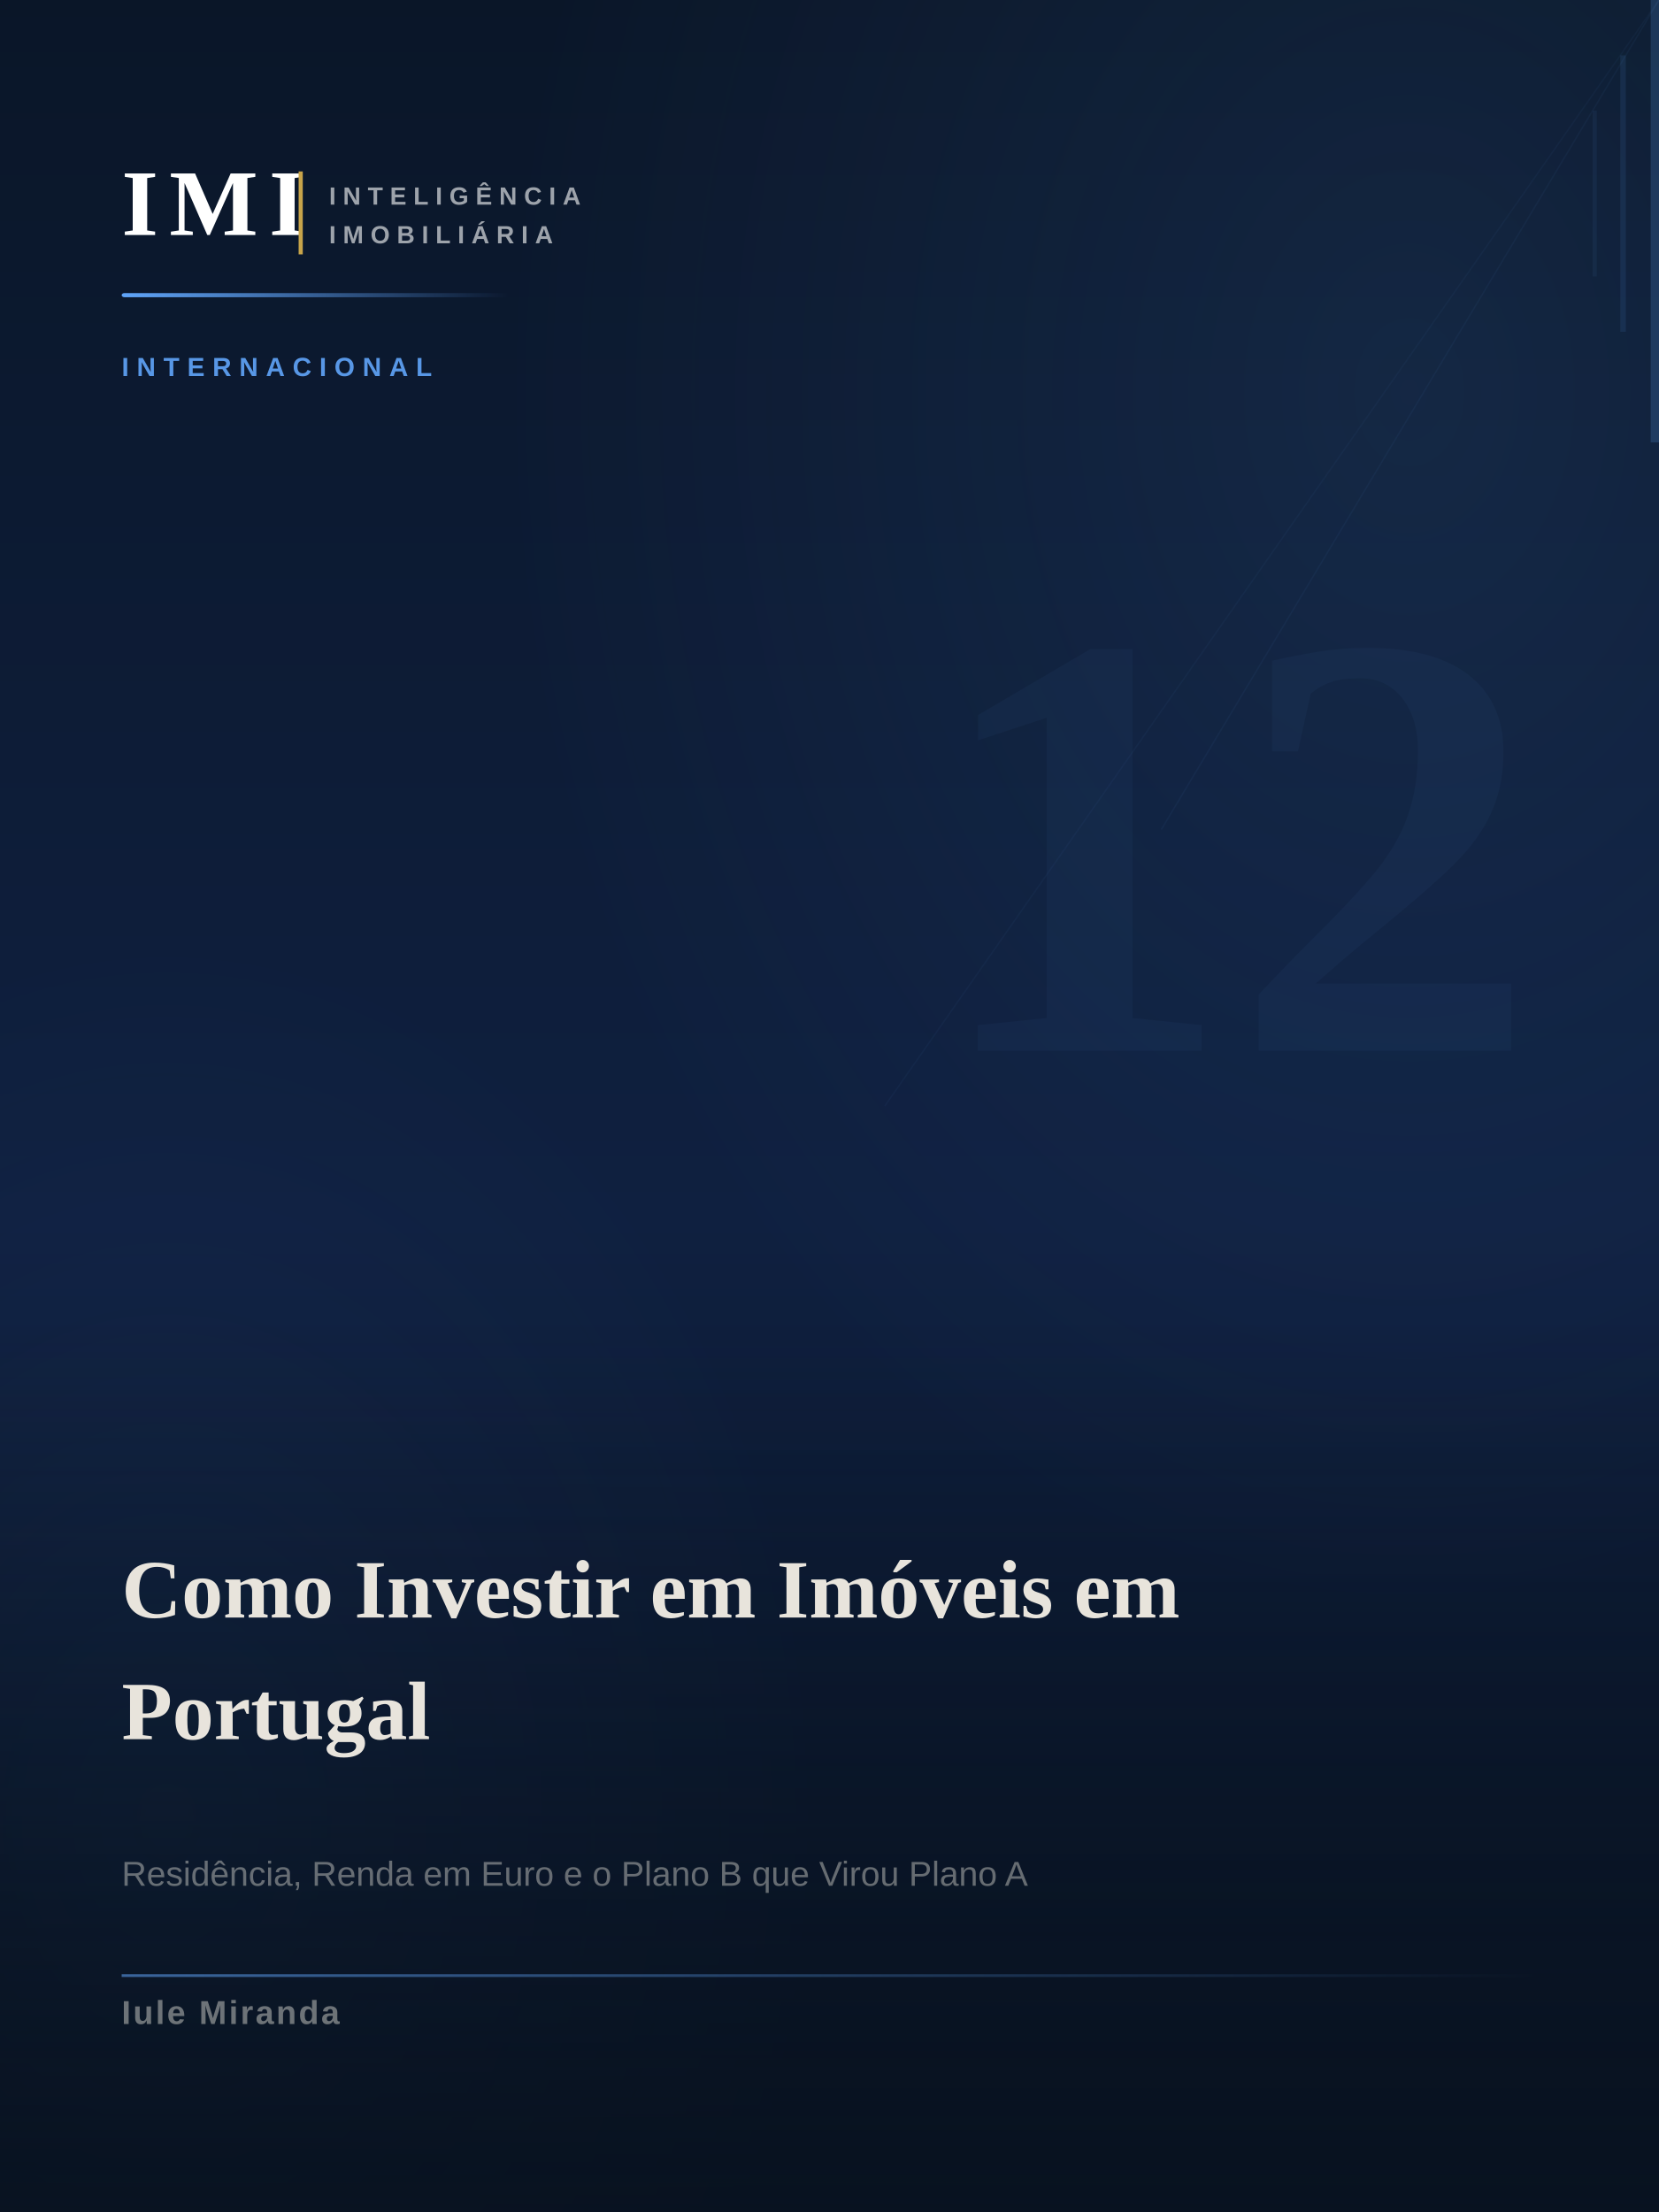
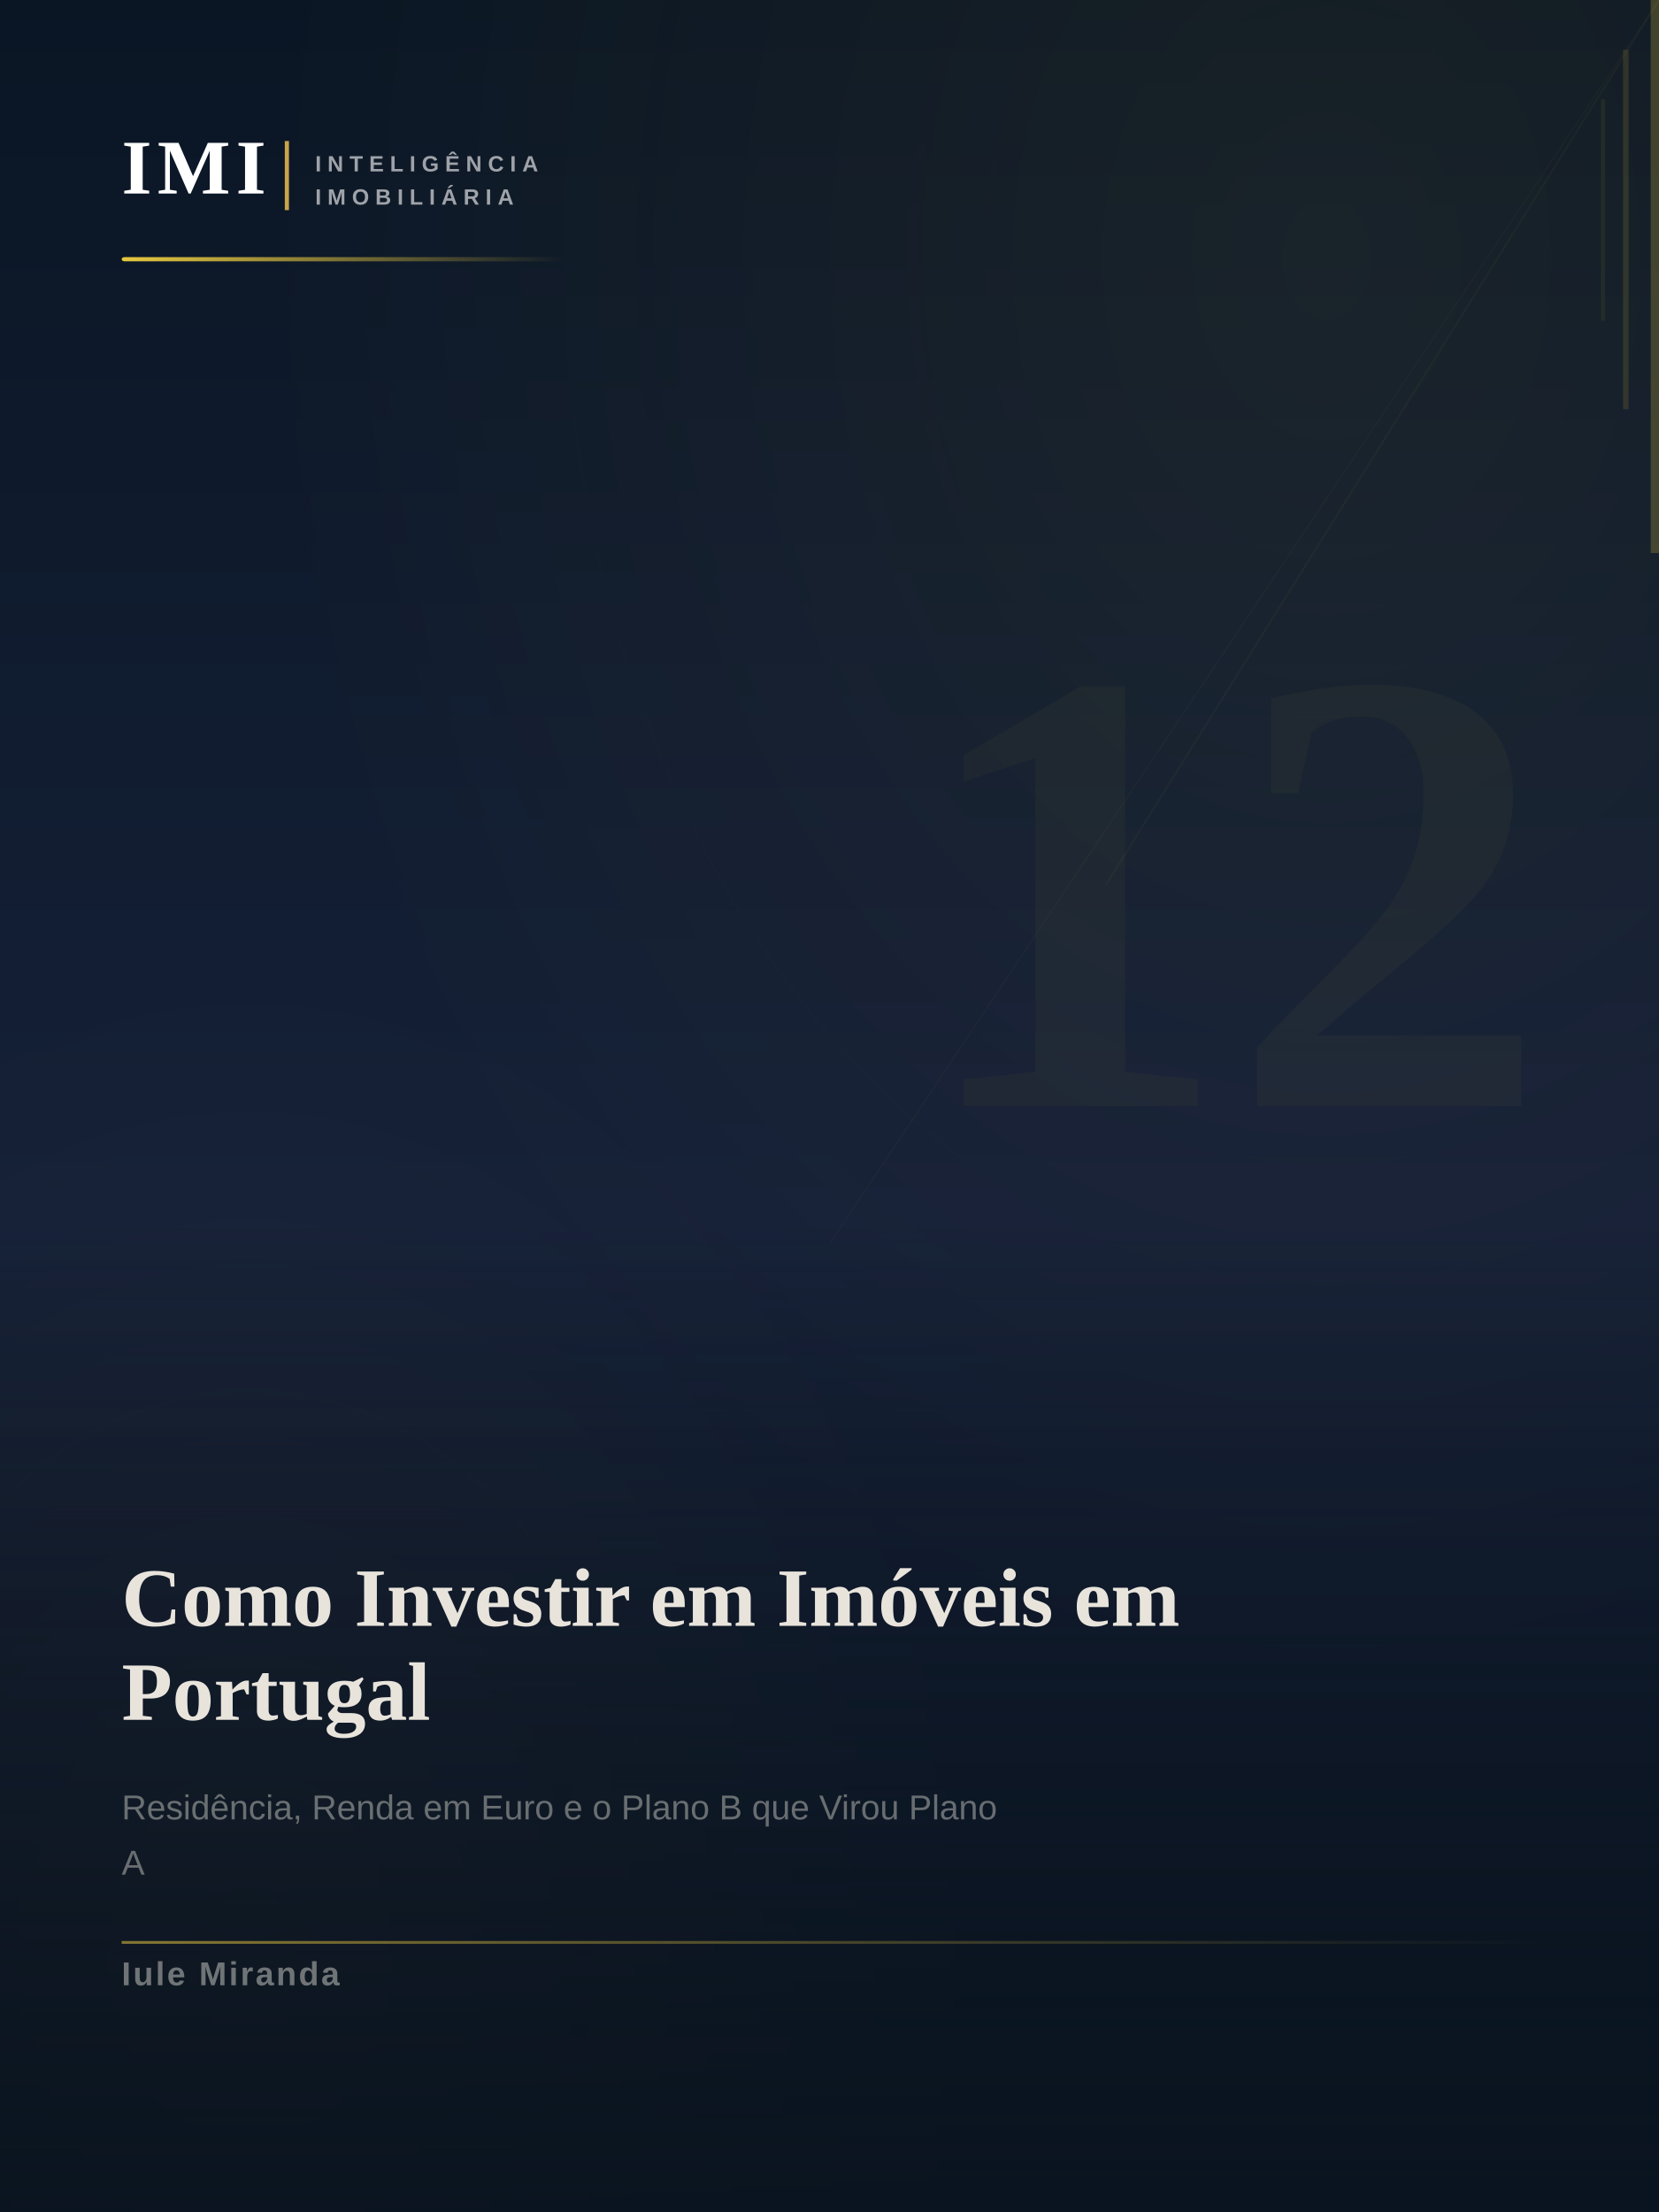
<svg xmlns="http://www.w3.org/2000/svg" width="600" height="800" viewBox="0 0 600 800">
  <defs>
    <linearGradient id="bg_livro_12_investir_imoveis_portugal" x1="0" y1="0" x2="0" y2="1">
-       <stop offset="0%" stop-color="#0A1628" />
-       <stop offset="55%" stop-color="#0F2040" />
-       <stop offset="100%" stop-color="#081220" />
+       <stop offset="0%" stop-color="#0A1624" />
+       <stop offset="55%" stop-color="#152038" />
+       <stop offset="100%" stop-color="#0A1420" />
    </linearGradient>
    <linearGradient id="acc_livro_12_investir_imoveis_portugal" x1="0" y1="0" x2="1" y2="0">
-       <stop offset="0%" stop-color="#60a5fa" />
-       <stop offset="100%" stop-color="#60a5fa" stop-opacity="0" />
+       <stop offset="0%" stop-color="#E8C840" />
+       <stop offset="100%" stop-color="#E8C840" stop-opacity="0" />
    </linearGradient>
-     <linearGradient id="fade_livro_12_investir_imoveis_portugal" x1="0" y1="0.6" x2="0" y2="1">
-       <stop offset="0%" stop-color="#081220" stop-opacity="0" />
-       <stop offset="100%" stop-color="#081220" stop-opacity="0.85" />
+     <linearGradient id="fade_livro_12_investir_imoveis_portugal" x1="0" y1="0.55" x2="0" y2="1">
+       <stop offset="0%" stop-color="#0A1420" stop-opacity="0" />
+       <stop offset="100%" stop-color="#0A1420" stop-opacity="0.92" />
    </linearGradient>
-     <radialGradient id="glow_livro_12_investir_imoveis_portugal" cx="85%" cy="18%" r="55%">
-       <stop offset="0%" stop-color="#60a5fa" stop-opacity="0.10" />
-       <stop offset="100%" stop-color="#60a5fa" stop-opacity="0" />
+     <radialGradient id="glow_livro_12_investir_imoveis_portugal" cx="80%" cy="12%" r="65%">
+       <stop offset="0%" stop-color="#E8C840" stop-opacity="0.06" />
+       <stop offset="100%" stop-color="#E8C840" stop-opacity="0" />
    </radialGradient>
-     <radialGradient id="glow2_livro_12_investir_imoveis_portugal" cx="10%" cy="82%" r="40%">
-       <stop offset="0%" stop-color="#60a5fa" stop-opacity="0.06" />
-       <stop offset="100%" stop-color="#60a5fa" stop-opacity="0" />
+     <radialGradient id="glow2_livro_12_investir_imoveis_portugal" cx="15%" cy="88%" r="45%">
+       <stop offset="0%" stop-color="#E8C840" stop-opacity="0.04" />
+       <stop offset="100%" stop-color="#E8C840" stop-opacity="0" />
    </radialGradient>
  </defs>
  <rect width="600" height="800" fill="url(#bg_livro_12_investir_imoveis_portugal)" />
  <rect width="600" height="800" fill="url(#glow_livro_12_investir_imoveis_portugal)" />
  <rect width="600" height="800" fill="url(#glow2_livro_12_investir_imoveis_portugal)" />
-   <rect x="597" y="0" width="3" height="160" fill="#60a5fa" opacity="0.18" />
-   <rect x="586" y="20" width="2" height="100" fill="#60a5fa" opacity="0.10" />
-   <rect x="576" y="40" width="1.5" height="60" fill="#60a5fa" opacity="0.06" />
-   <line x1="600" y1="0" x2="420" y2="300" stroke="#60a5fa" stroke-width="0.5" opacity="0.05" />
-   <line x1="600" y1="0" x2="320" y2="400" stroke="#60a5fa" stroke-width="0.5" opacity="0.04" />
-   <text x="556" y="380" font-family="Georgia, 'Times New Roman', serif" font-size="220" font-weight="700" fill="#60a5fa" opacity="0.04" text-anchor="end" dominant-baseline="auto">12</text>
-   <text x="44" y="85" font-family="Georgia, 'Times New Roman', serif" font-size="34" font-weight="700" fill="#FFFFFF" letter-spacing="4" xml:space="preserve">IMI</text>
-   <rect x="108" y="62" width="1.5" height="30" fill="#C8A44A" />
-   <text x="119" y="74" font-family="Arial, Helvetica, sans-serif" font-size="9" font-weight="600" fill="#FFFFFF" fill-opacity="0.60" letter-spacing="2.5" xml:space="preserve">INTELIGÊNCIA</text>
-   <text x="119" y="88" font-family="Arial, Helvetica, sans-serif" font-size="9" font-weight="600" fill="#FFFFFF" fill-opacity="0.60" letter-spacing="2.5" xml:space="preserve">IMOBILIÁRIA</text>
-   <rect x="44" y="106" width="140" height="1.5" fill="url(#acc_livro_12_investir_imoveis_portugal)" rx="1" />
-   <text x="44" y="136" font-family="Arial, Helvetica, sans-serif" font-size="9.5" font-weight="700" fill="#60a5fa" letter-spacing="2.8" opacity="0.90" xml:space="preserve">INTERNACIONAL</text>
+   <rect x="597" y="0" width="3" height="200" fill="#E8C840" opacity="0.22" />
+   <rect x="587" y="18" width="2" height="130" fill="#E8C840" opacity="0.13" />
+   <rect x="579" y="36" width="1.5" height="80" fill="#E8C840" opacity="0.07" />
+   <line x1="600" y1="0" x2="400" y2="320" stroke="#E8C840" stroke-width="0.6" opacity="0.04" />
+   <line x1="600" y1="0" x2="300" y2="450" stroke="#E8C840" stroke-width="0.5" opacity="0.03" />
+   <text x="560" y="400" font-family="Georgia, 'Times New Roman', serif" font-size="230" font-weight="700" fill="#E8C840" opacity="0.038" text-anchor="end" dominant-baseline="auto">12</text>
+   <text x="44" y="70" font-family="Georgia, 'Times New Roman', serif" font-size="28" font-weight="700" fill="#FFFFFF" letter-spacing="2" xml:space="preserve">IMI</text>
+   <rect x="103" y="51" width="1.5" height="25" fill="#C8A44A" />
+   <text x="114" y="62" font-family="Arial, Helvetica, sans-serif" font-size="8" font-weight="600" fill="#FFFFFF" fill-opacity="0.60" letter-spacing="2.2" xml:space="preserve">INTELIGÊNCIA</text>
+   <text x="114" y="74" font-family="Arial, Helvetica, sans-serif" font-size="8" font-weight="600" fill="#FFFFFF" fill-opacity="0.60" letter-spacing="2.2" xml:space="preserve">IMOBILIÁRIA</text>
+   <rect x="44" y="93" width="160" height="1.5" fill="url(#acc_livro_12_investir_imoveis_portugal)" rx="1" />
  <rect width="600" height="800" fill="url(#fade_livro_12_investir_imoveis_portugal)" />
-   <text x="44" y="585" font-family="Georgia, 'Times New Roman', serif" font-size="30" font-weight="700" fill="#E8E4DC" xml:space="preserve">Como Investir em Imóveis em</text>
-   <text x="44" y="629" font-family="Georgia, 'Times New Roman', serif" font-size="30" font-weight="700" fill="#E8E4DC" xml:space="preserve">Portugal</text>
-   <text x="44" y="682" font-family="Arial, Helvetica, sans-serif" font-size="12.5" fill="#E8E4DC" fill-opacity="0.42" xml:space="preserve">Residência, Renda em Euro e o Plano B que Virou Plano A</text>
-   <rect x="44" y="714" width="512" height="1" fill="url(#acc_livro_12_investir_imoveis_portugal)" opacity="0.55" />
-   <text x="44" y="732" font-family="Arial, Helvetica, sans-serif" font-size="12" font-weight="600" fill="#E8E4DC" fill-opacity="0.45" letter-spacing="0.8" xml:space="preserve">Iule Miranda</text>
+   <text x="44" y="588" font-family="Georgia, 'Times New Roman', serif" font-size="30" font-weight="700" fill="#E8E4DC" xml:space="preserve">Como Investir em Imóveis em</text>
+   <text x="44" y="622" font-family="Georgia, 'Times New Roman', serif" font-size="30" font-weight="700" fill="#E8E4DC" xml:space="preserve">Portugal</text>
+   <text x="44" y="658" font-family="Arial, Helvetica, sans-serif" font-size="12.5" fill="#E8E4DC" fill-opacity="0.42" xml:space="preserve">Residência, Renda em Euro e o Plano B que Virou Plano</text>
+   <text x="44" y="678" font-family="Arial, Helvetica, sans-serif" font-size="12.5" fill="#E8E4DC" fill-opacity="0.42" xml:space="preserve">A</text>
+   <rect x="44" y="702" width="512" height="1" fill="url(#acc_livro_12_investir_imoveis_portugal)" opacity="0.55" />
+   <text x="44" y="718" font-family="Arial, Helvetica, sans-serif" font-size="12" font-weight="600" fill="#E8E4DC" fill-opacity="0.45" letter-spacing="0.8" xml:space="preserve">Iule Miranda</text>
</svg>
